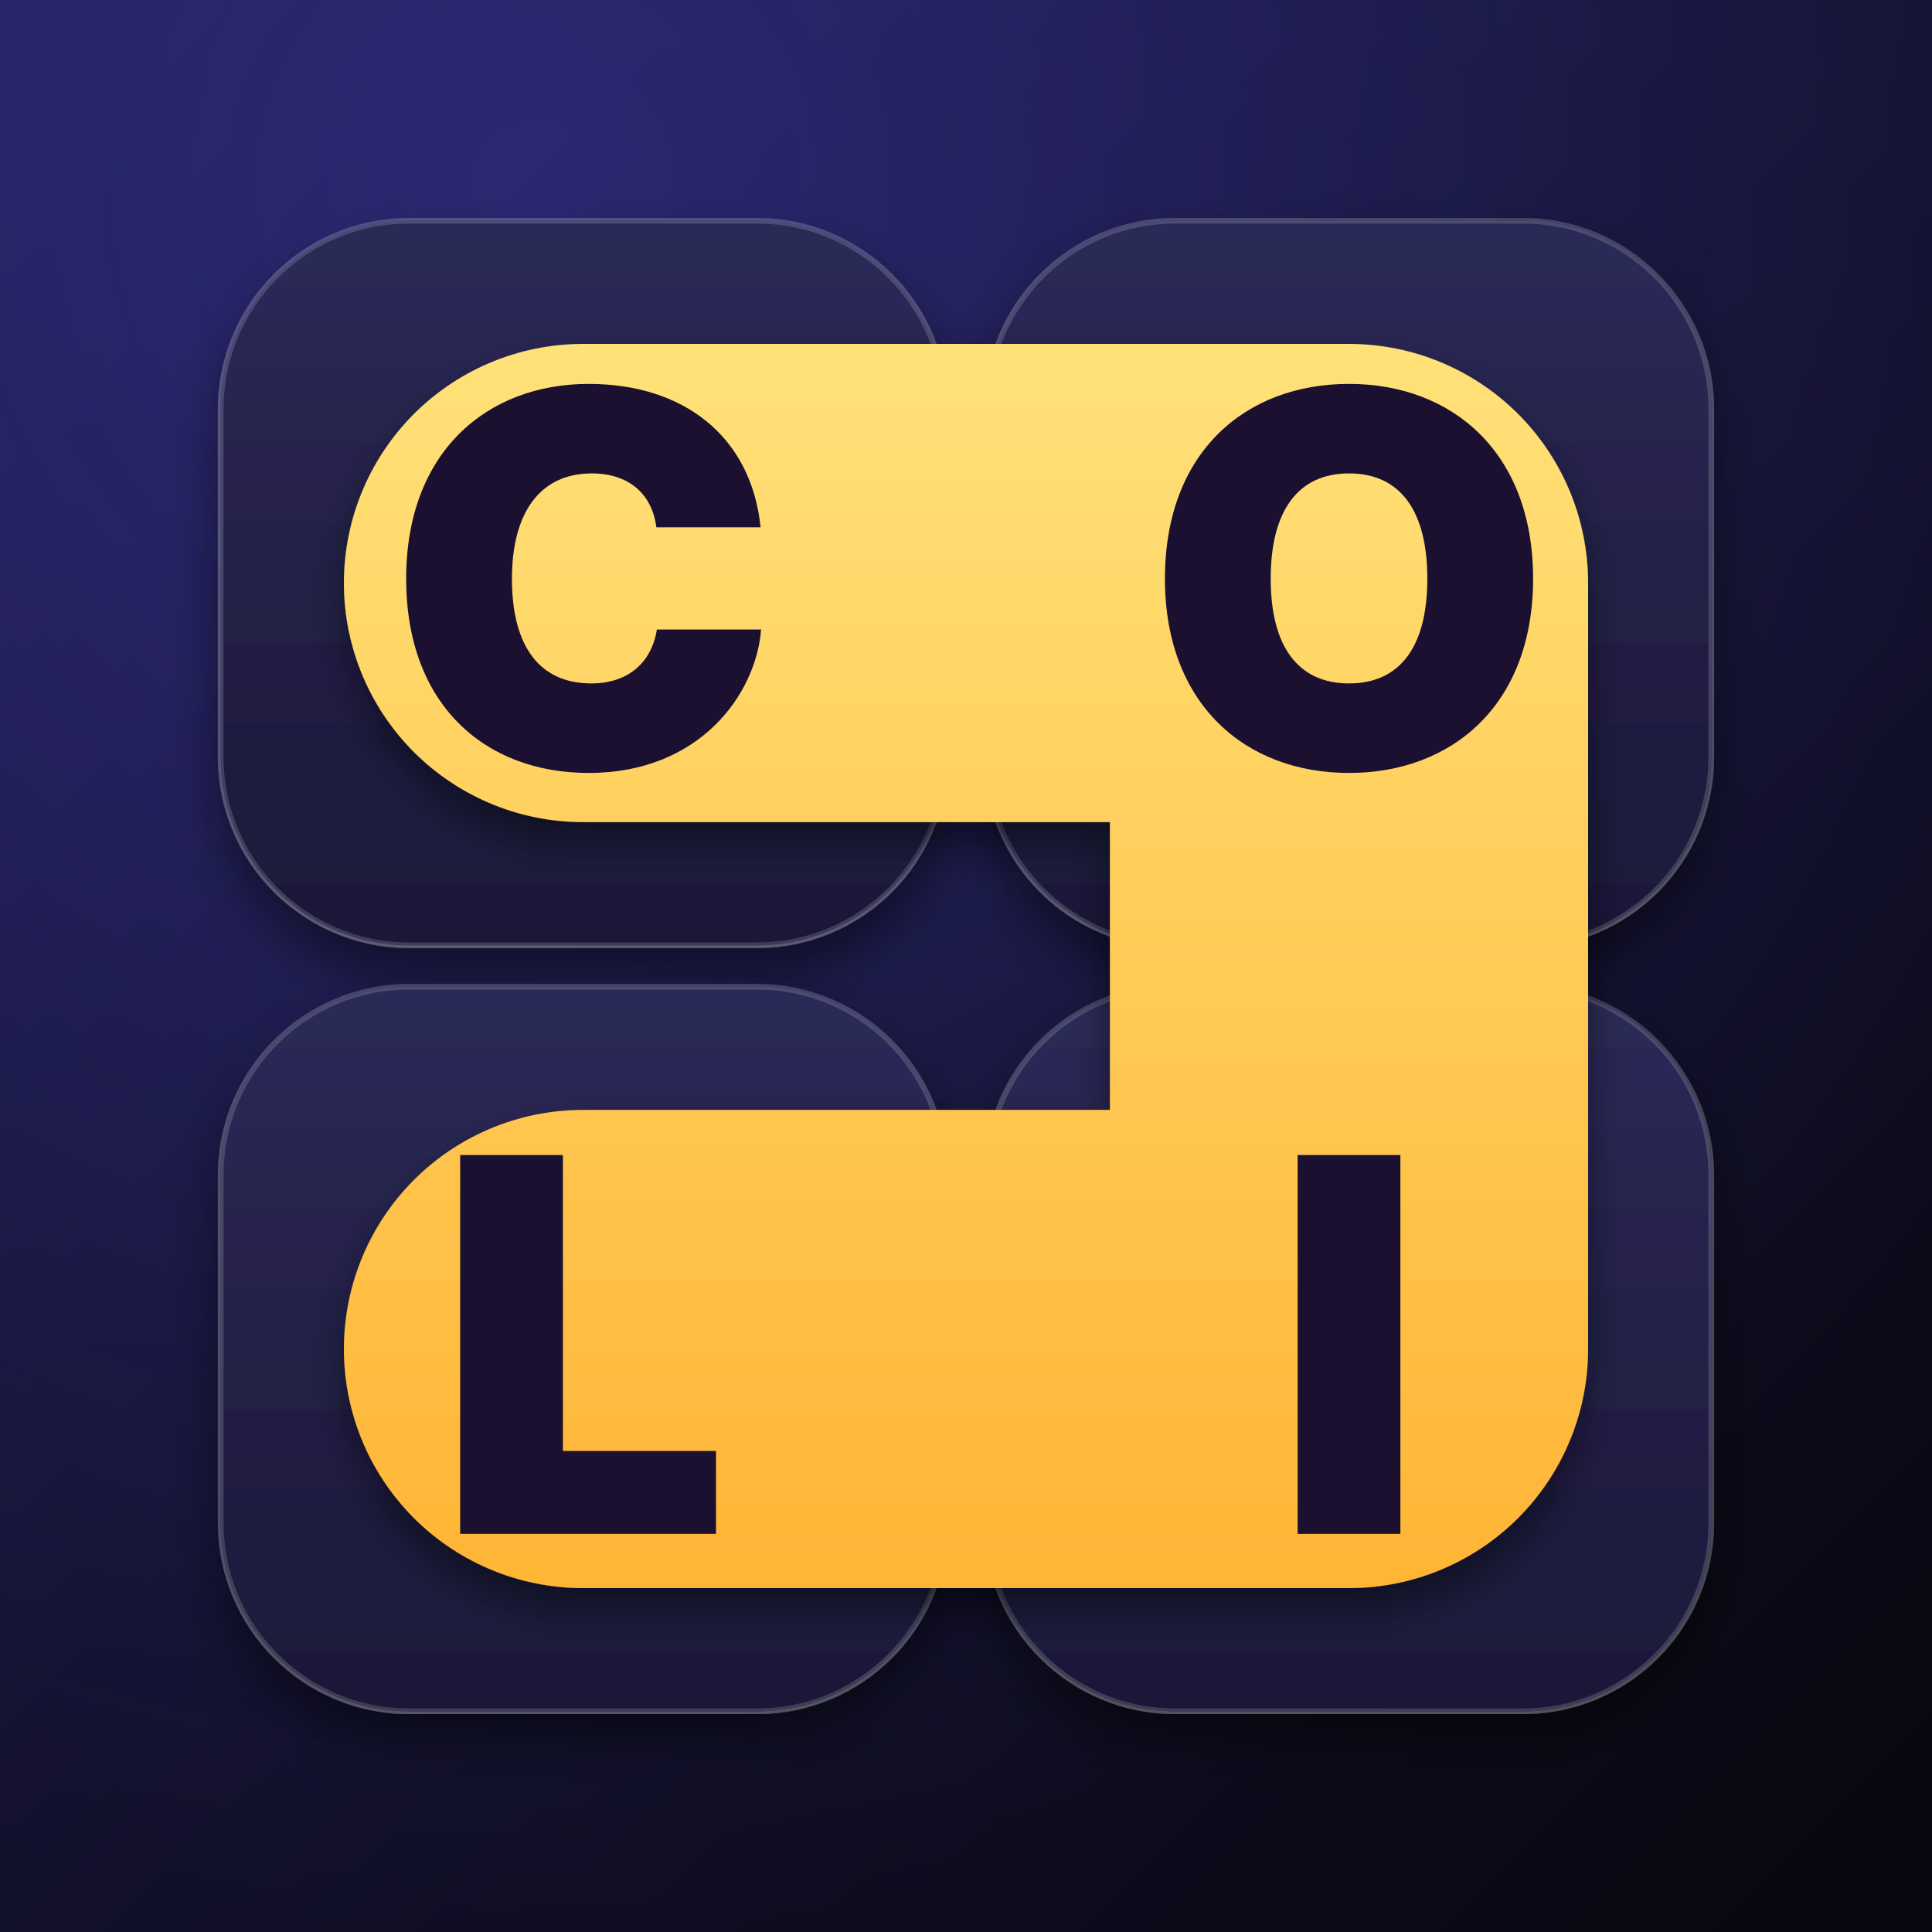
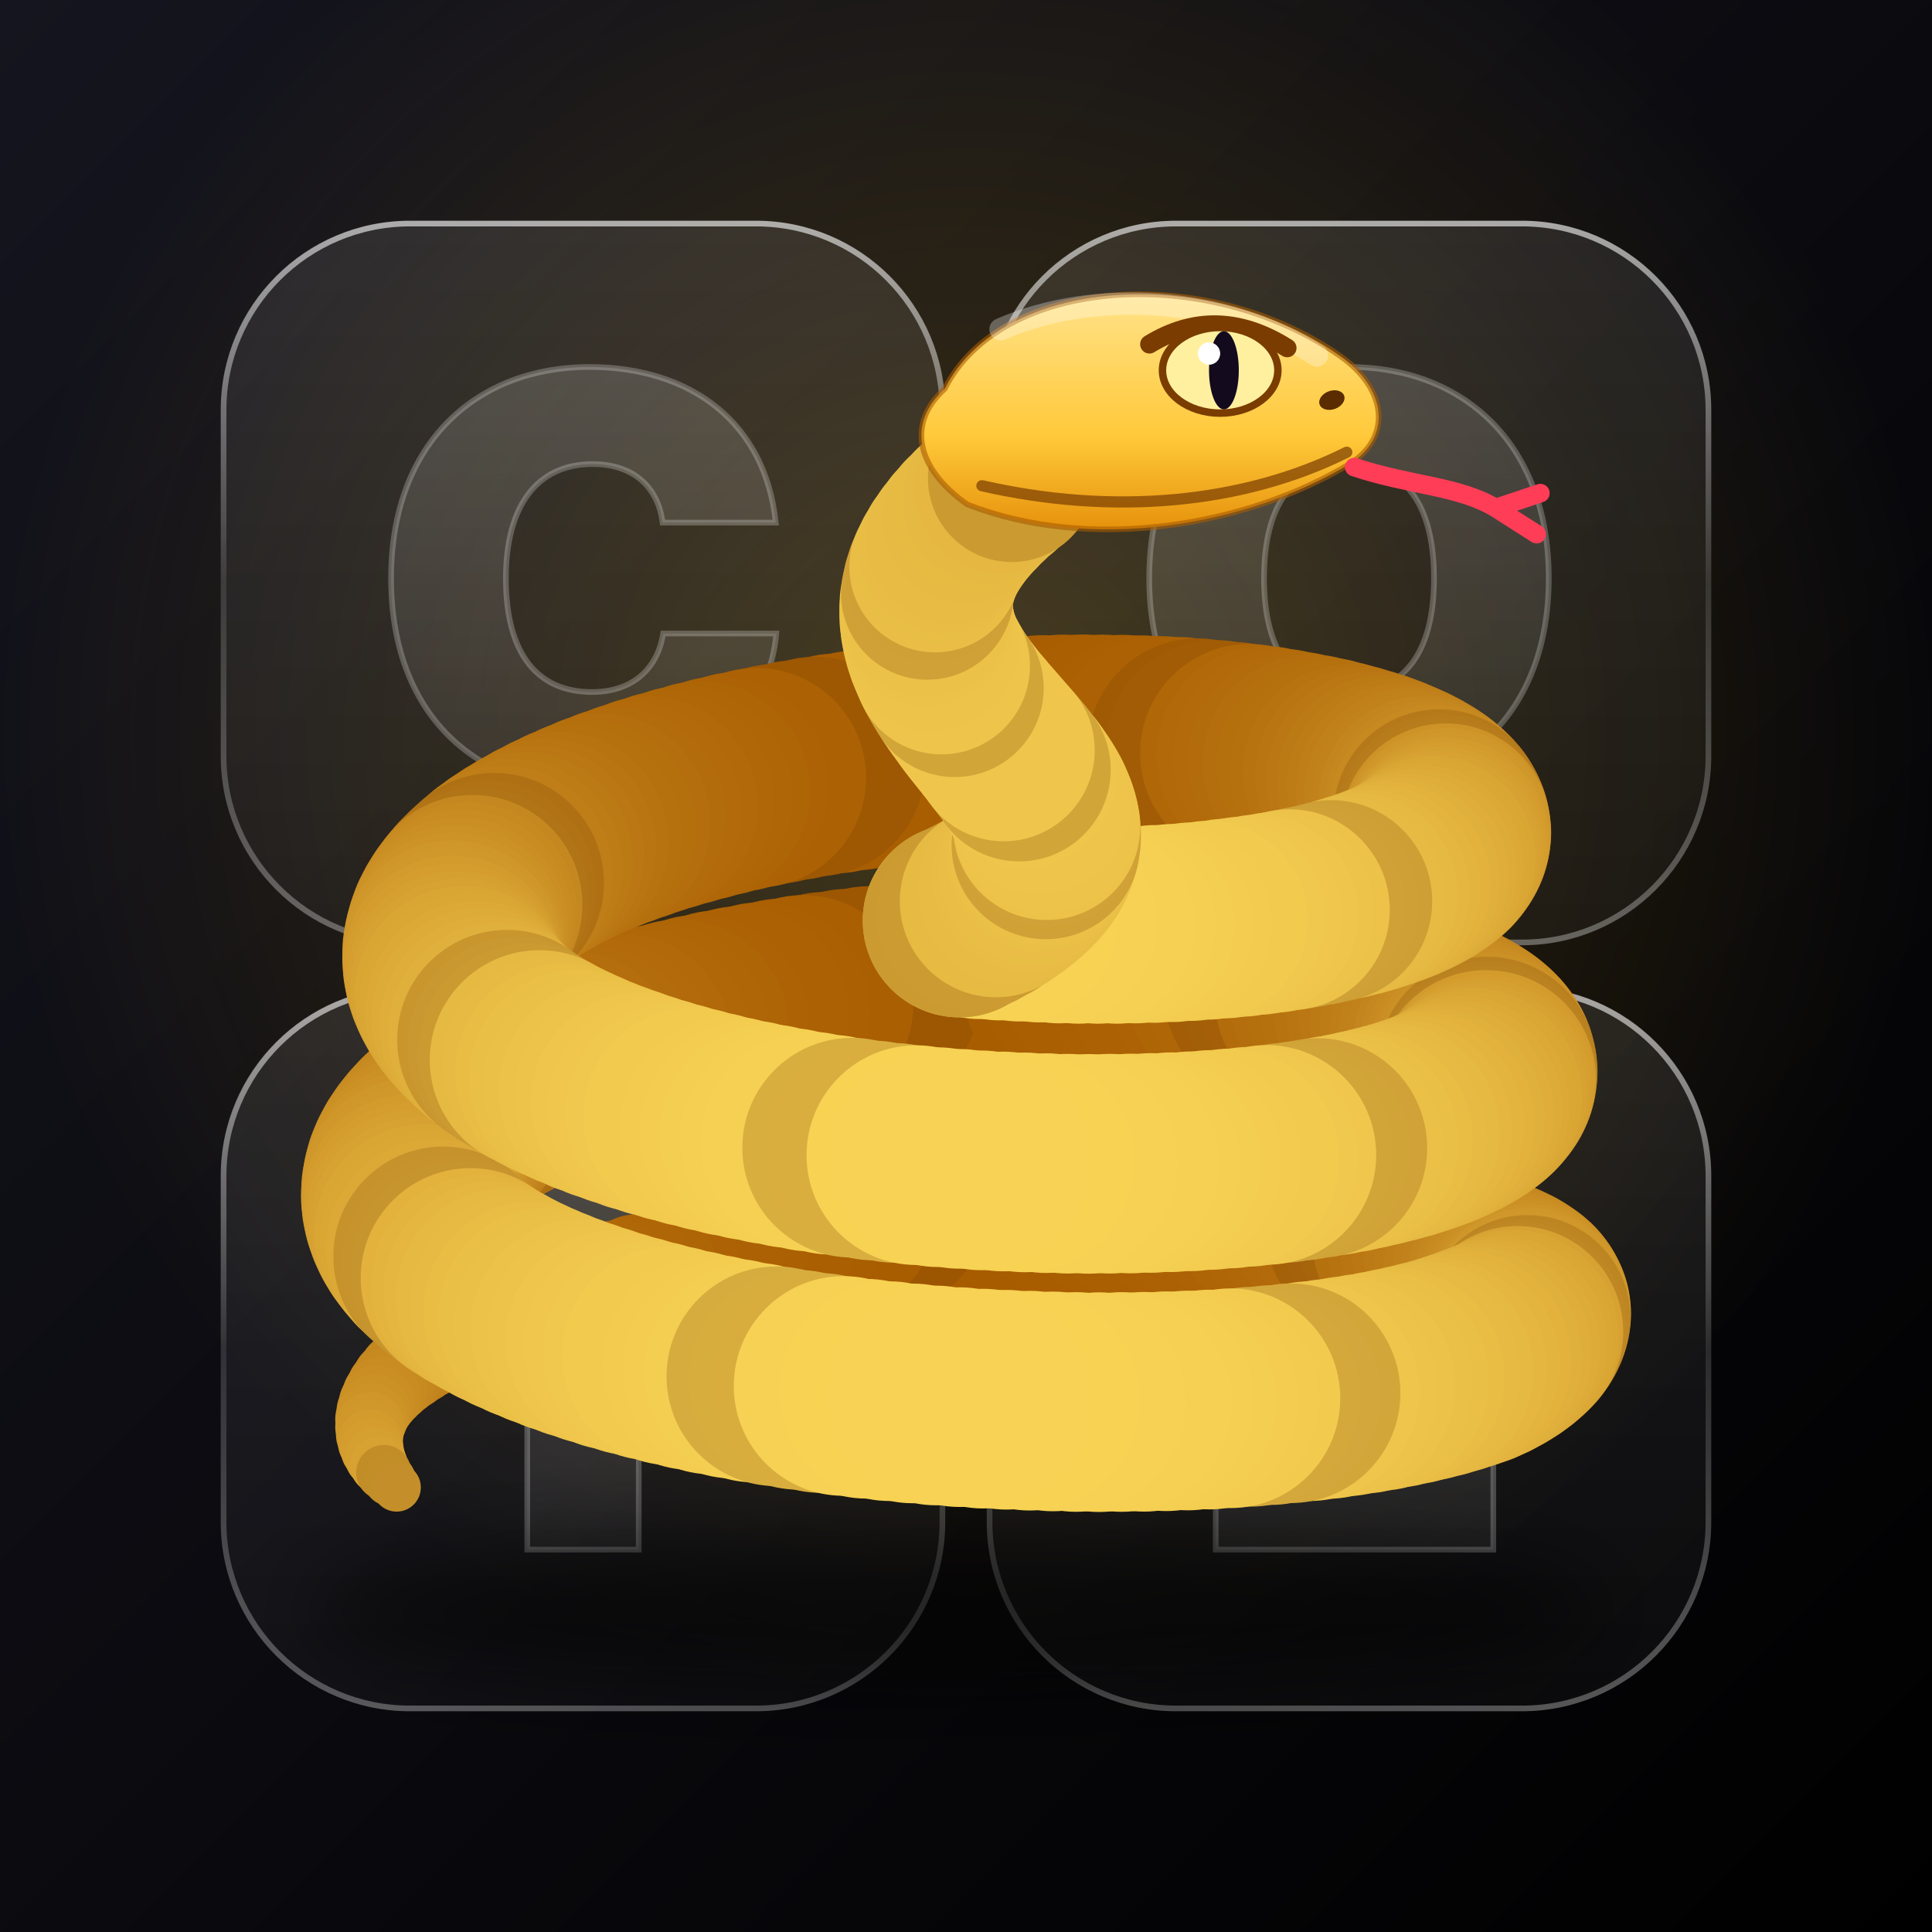
<svg xmlns="http://www.w3.org/2000/svg" width="1024" height="1024" viewBox="0 0 1024 1024">
  <defs>
    <linearGradient id="bg" x1="0" y1="0" x2="1" y2="1">
-       <stop offset="0" stop-color="#1c1a47" />
-       <stop offset="1" stop-color="#08070f" />
+       <stop offset="0" stop-color="#15151f" />
+       <stop offset="1" stop-color="#000" />
    </linearGradient>
-     <radialGradient id="glow" cx=".28" cy=".1" r=".9">
-       <stop offset="0" stop-color="#5b57ff" stop-opacity="0.28" />
-       <stop offset="1" stop-color="#5b57ff" stop-opacity="0" />
+     <radialGradient id="glow" cx=".5" cy=".38" r=".5">
+       <stop offset="0" stop-color="#ffc21a" stop-opacity=".2" />
+       <stop offset="1" stop-color="#ffc21a" stop-opacity="0" />
    </radialGradient>
-     <linearGradient id="tile" x1="0" y1="0" x2="0" y2="1">
-       <stop offset="0" stop-color="#2c2a58" />
-       <stop offset="1" stop-color="#1a1838" />
+     <linearGradient id="clr" x1="0" y1="0" x2="0" y2="1">
+       <stop offset="0" stop-color="#fff" stop-opacity=".09" />
+       <stop offset="1" stop-color="#fff" stop-opacity=".03" />
    </linearGradient>
-     <linearGradient id="pill" gradientUnits="userSpaceOnUse" x1="0" y1="117" x2="0" y2="907">
-       <stop offset="0" stop-color="#ffe680" />
-       <stop offset="1" stop-color="#ffb02e" />
+     <linearGradient id="rim" x1="0" y1="0" x2="0" y2="1">
+       <stop offset="0" stop-color="#fff" stop-opacity=".6" />
+       <stop offset=".5" stop-color="#fff" stop-opacity=".1" />
+       <stop offset="1" stop-color="#fff" stop-opacity=".32" />
    </linearGradient>
-     <filter id="tsh" filterUnits="userSpaceOnUse" x="0" y="0" width="1024" height="1024">
-       <feDropShadow dx="0" dy="14.336" stdDeviation="14.336" flood-color="#000000" flood-opacity="0.5" />
+     <linearGradient id="gl" x1="0" y1="0" x2="0" y2="1">
+       <stop offset="0" stop-color="#fff" stop-opacity=".15" />
+       <stop offset="1" stop-color="#fff" stop-opacity=".06" />
+     </linearGradient>
+     <filter id="tsh" filterUnits="userSpaceOnUse" x="-100" y="-100" width="1224" height="1224">
+       <feDropShadow dx="0" dy="14" stdDeviation="14" flood-color="#000" flood-opacity=".6" />
    </filter>
-     <filter id="psh" filterUnits="userSpaceOnUse" x="0" y="0" width="1024" height="1024">
-       <feDropShadow dx="0" dy="10.24" stdDeviation="10.24" flood-color="#000000" flood-opacity="0.45" />
+     <filter id="lsh" filterUnits="userSpaceOnUse" x="-100" y="-100" width="1224" height="1224">
+       <feDropShadow dx="0" dy="6" stdDeviation="5" flood-color="#000" flood-opacity=".45" />
+     </filter>
+     <linearGradient id="hd" gradientUnits="userSpaceOnUse" x1="0" y1="156" x2="0" y2="312">
+       <stop offset="0" stop-color="#ffe89a" />
+       <stop offset=".6" stop-color="#ffc93a" />
+       <stop offset="1" stop-color="#e08400" />
+     </linearGradient>
+     <filter id="blur" filterUnits="userSpaceOnUse" x="-300" y="-300" width="1624" height="1624">
+       <feGaussianBlur stdDeviation="22" />
    </filter>
  </defs>
  <rect width="1024" height="1024" fill="url(#bg)" />
  <rect width="1024" height="1024" fill="url(#glow)" />
-   <rect x="117" y="117" width="384" height="384" rx="99.84" fill="url(#tile)" stroke="rgba(255,255,255,.16)" stroke-width="3" filter="url(#tsh)" />
-   <rect x="523" y="117" width="384" height="384" rx="99.84" fill="url(#tile)" stroke="rgba(255,255,255,.16)" stroke-width="3" filter="url(#tsh)" />
-   <rect x="117" y="523" width="384" height="384" rx="99.84" fill="url(#tile)" stroke="rgba(255,255,255,.16)" stroke-width="3" filter="url(#tsh)" />
-   <rect x="523" y="523" width="384" height="384" rx="99.84" fill="url(#tile)" stroke="rgba(255,255,255,.16)" stroke-width="3" filter="url(#tsh)" />
-   <polyline points="309,309 715,309 715,715 309,715" fill="none" stroke="url(#pill)" stroke-width="253.44" stroke-linecap="round" stroke-linejoin="round" filter="url(#psh)" />
-   <text x="309" y="406.98" font-family="ui-rounded, 'SF Pro Rounded', 'Arial Rounded MT Bold', -apple-system, sans-serif" font-weight="900" font-size="276" fill="#1b1030" text-anchor="middle">C</text>
-   <text x="715" y="406.98" font-family="ui-rounded, 'SF Pro Rounded', 'Arial Rounded MT Bold', -apple-system, sans-serif" font-weight="900" font-size="276" fill="#1b1030" text-anchor="middle">O</text>
-   <text x="715" y="812.98" font-family="ui-rounded, 'SF Pro Rounded', 'Arial Rounded MT Bold', -apple-system, sans-serif" font-weight="900" font-size="276" fill="#1b1030" text-anchor="middle">I</text>
-   <text x="309" y="812.98" font-family="ui-rounded, 'SF Pro Rounded', 'Arial Rounded MT Bold', -apple-system, sans-serif" font-weight="900" font-size="276" fill="#1b1030" text-anchor="middle">L</text>
+   <rect x="117" y="117" width="384" height="384" rx="99.84" fill="url(#clr)" />
+   <rect x="118.5" y="118.5" width="381" height="381" rx="98.84" fill="none" stroke="url(#rim)" stroke-width="3" />
+   <text x="309" y="415.33" font-family="ui-rounded, 'SF Pro Rounded', 'Arial Rounded MT Bold', -apple-system, sans-serif" font-weight="900" font-size="299.52" fill="url(#gl)" stroke="#fff" stroke-opacity=".24" stroke-width="3" text-anchor="middle">C</text>
+   <rect x="523" y="117" width="384" height="384" rx="99.84" fill="url(#clr)" />
+   <rect x="524.5" y="118.5" width="381" height="381" rx="98.84" fill="none" stroke="url(#rim)" stroke-width="3" />
+   <text x="715" y="415.33" font-family="ui-rounded, 'SF Pro Rounded', 'Arial Rounded MT Bold', -apple-system, sans-serif" font-weight="900" font-size="299.52" fill="url(#gl)" stroke="#fff" stroke-opacity=".24" stroke-width="3" text-anchor="middle">O</text>
+   <rect x="117" y="523" width="384" height="384" rx="99.84" fill="url(#clr)" />
+   <rect x="118.5" y="524.5" width="381" height="381" rx="98.84" fill="none" stroke="url(#rim)" stroke-width="3" />
+   <text x="309" y="821.33" font-family="ui-rounded, 'SF Pro Rounded', 'Arial Rounded MT Bold', -apple-system, sans-serif" font-weight="900" font-size="299.52" fill="url(#gl)" stroke="#fff" stroke-opacity=".24" stroke-width="3" text-anchor="middle">I</text>
+   <rect x="523" y="523" width="384" height="384" rx="99.84" fill="url(#clr)" />
+   <rect x="524.5" y="524.5" width="381" height="381" rx="98.84" fill="none" stroke="url(#rim)" stroke-width="3" />
+   <text x="715" y="821.33" font-family="ui-rounded, 'SF Pro Rounded', 'Arial Rounded MT Bold', -apple-system, sans-serif" font-weight="900" font-size="299.52" fill="url(#gl)" stroke="#fff" stroke-opacity=".24" stroke-width="3" text-anchor="middle">L</text>
+   <g transform="translate(3.416694 -14.88) scale(0.9866667)">
+     <ellipse cx="512" cy="882" rx="350" ry="44" fill="#000" fill-opacity=".55" filter="url(#blur)" />
+     <circle cx="512.0" cy="673.6" r="38.0" fill="#a85c00" />
+     <circle cx="512.0" cy="545.6" r="59.0" fill="#a85c00" />
+     <circle cx="512.0" cy="417.6" r="59.0" fill="#a85c00" />
+     <circle cx="523.2" cy="416.8" r="59.0" fill="#a85c00" />
+     <circle cx="499.0" cy="674.5" r="37.5" fill="#9c5500" />
+     <circle cx="525.0" cy="672.8" r="38.4" fill="#a85c00" />
+     <circle cx="524.1" cy="544.8" r="59.0" fill="#a85c00" />
+     <circle cx="499.9" cy="546.5" r="59.0" fill="#a85c00" />
+     <circle cx="500.8" cy="418.5" r="59.0" fill="#a85c00" />
+     <circle cx="538.0" cy="672.2" r="38.9" fill="#a85c00" />
+     <circle cx="536.2" cy="544.2" r="59.0" fill="#a85c00" />
+     <circle cx="534.3" cy="416.2" r="59.0" fill="#a85c00" />
+     <circle cx="485.9" cy="675.6" r="37.0" fill="#9c5500" />
+     <circle cx="487.8" cy="547.6" r="59.0" fill="#a85c00" />
+     <circle cx="489.6" cy="419.6" r="59.0" fill="#a85c00" />
+     <circle cx="545.4" cy="415.7" r="59.0" fill="#a85c00" />
+     <circle cx="551.0" cy="671.7" r="39.4" fill="#a85c00" />
+     <circle cx="548.2" cy="543.7" r="59.0" fill="#a85c00" />
+     <circle cx="472.9" cy="676.8" r="36.5" fill="#9c5500" />
+     <circle cx="475.7" cy="548.8" r="59.0" fill="#a85c00" />
+     <circle cx="478.5" cy="420.8" r="59.0" fill="#a85c00" />
+     <circle cx="560.1" cy="543.3" r="59.0" fill="#a95d01" />
+     <circle cx="460.0" cy="678.1" r="36.1" fill="#a95d01" />
+     <circle cx="563.8" cy="671.3" r="39.8" fill="#a95d01" />
+     <circle cx="463.7" cy="550.1" r="59.0" fill="#9d5601" />
+     <circle cx="556.4" cy="415.3" r="59.0" fill="#a95d01" />
+     <circle cx="467.4" cy="422.1" r="59.0" fill="#a95d01" />
+     <circle cx="567.4" cy="415.0" r="59.0" fill="#a95d01" />
+     <circle cx="576.6" cy="671.0" r="40.3" fill="#a95d01" />
+     <circle cx="572.0" cy="543.0" r="59.0" fill="#a95d01" />
+     <circle cx="451.7" cy="551.6" r="59.0" fill="#9d5601" />
+     <circle cx="447.1" cy="679.6" r="35.6" fill="#a95d01" />
+     <circle cx="456.3" cy="423.6" r="59.0" fill="#a95d01" />
+     <circle cx="578.2" cy="414.9" r="59.0" fill="#a95e01" />
+     <circle cx="583.7" cy="542.9" r="59.0" fill="#a95e01" />
+     <circle cx="589.2" cy="670.9" r="40.8" fill="#a95e01" />
+     <circle cx="434.3" cy="681.2" r="35.1" fill="#a95e01" />
+     <circle cx="439.9" cy="553.2" r="59.0" fill="#9d5601" />
+     <circle cx="445.4" cy="425.2" r="59.0" fill="#a95e01" />
+     <circle cx="434.5" cy="426.9" r="59.0" fill="#9e5702" />
+     <circle cx="595.3" cy="543.0" r="59.0" fill="#aa5f02" />
+     <circle cx="601.7" cy="671.0" r="41.2" fill="#aa5f02" />
+     <circle cx="428.1" cy="554.9" r="59.0" fill="#aa5f02" />
+     <circle cx="421.7" cy="682.9" r="34.6" fill="#aa5f02" />
+     <circle cx="588.9" cy="415.0" r="59.0" fill="#aa5f02" />
+     <circle cx="599.4" cy="415.1" r="59.0" fill="#aa5f02" />
+     <circle cx="614.0" cy="671.1" r="41.7" fill="#aa5f02" />
+     <circle cx="606.7" cy="543.1" r="59.0" fill="#aa5f02" />
+     <circle cx="409.2" cy="684.8" r="34.1" fill="#aa5f02" />
+     <circle cx="416.5" cy="556.8" r="59.0" fill="#aa5f02" />
+     <circle cx="423.8" cy="428.8" r="59.0" fill="#9e5702" />
+     <circle cx="609.8" cy="415.4" r="59.0" fill="#ab6003" />
+     <circle cx="618.0" cy="543.4" r="59.0" fill="#ab6003" />
+     <circle cx="626.1" cy="671.4" r="42.1" fill="#ab6003" />
+     <circle cx="396.9" cy="686.8" r="33.6" fill="#ab6003" />
+     <circle cx="413.2" cy="430.8" r="59.0" fill="#9f5802" />
+     <circle cx="405.0" cy="558.8" r="59.0" fill="#ab6003" />
+     <circle cx="402.8" cy="432.9" r="59.0" fill="#ab6104" />
+     <circle cx="629.0" cy="543.8" r="59.0" fill="#ab6104" />
+     <circle cx="638.0" cy="671.8" r="42.6" fill="#ab6104" />
+     <circle cx="620.0" cy="415.8" r="59.0" fill="#ab6104" />
+     <circle cx="384.8" cy="688.9" r="33.2" fill="#ab6104" />
+     <circle cx="393.8" cy="560.9" r="59.0" fill="#ab6104" />
+     <circle cx="630.0" cy="416.3" r="59.0" fill="#ac6204" />
+     <circle cx="639.9" cy="544.3" r="59.0" fill="#ac6204" />
+     <circle cx="649.7" cy="672.3" r="43.1" fill="#ac6204" />
+     <circle cx="372.8" cy="691.1" r="32.7" fill="#ac6204" />
+     <circle cx="382.7" cy="563.1" r="59.0" fill="#ac6204" />
+     <circle cx="392.5" cy="435.1" r="59.0" fill="#ac6204" />
+     <circle cx="639.8" cy="417.0" r="59.0" fill="#a05a04" />
+     <circle cx="650.5" cy="545.0" r="59.0" fill="#ad6305" />
+     <circle cx="371.8" cy="565.5" r="59.0" fill="#ad6305" />
+     <circle cx="661.1" cy="673.0" r="43.5" fill="#ad6305" />
+     <circle cx="382.5" cy="437.5" r="59.0" fill="#ad6305" />
+     <circle cx="361.1" cy="693.5" r="32.2" fill="#ad6305" />
+     <circle cx="649.4" cy="417.8" r="58.9" fill="#a15c05" />
+     <circle cx="660.8" cy="545.8" r="59.0" fill="#ae6506" />
+     <circle cx="672.3" cy="673.8" r="44.0" fill="#ae6506" />
+     <circle cx="349.7" cy="696.0" r="31.7" fill="#ae6506" />
+     <circle cx="361.2" cy="568.0" r="59.0" fill="#ae6506" />
+     <circle cx="372.7" cy="440.0" r="59.0" fill="#ae6506" />
+     <circle cx="658.7" cy="418.7" r="58.8" fill="#a25c05" />
+     <circle cx="670.9" cy="546.7" r="59.0" fill="#af6607" />
+     <circle cx="683.2" cy="674.7" r="44.4" fill="#af6607" />
+     <circle cx="338.6" cy="698.6" r="31.2" fill="#af6607" />
+     <circle cx="350.8" cy="570.6" r="59.0" fill="#af6607" />
+     <circle cx="363.1" cy="442.6" r="59.0" fill="#af6607" />
+     <circle cx="680.7" cy="547.7" r="59.0" fill="#a35d06" />
+     <circle cx="693.7" cy="675.7" r="44.9" fill="#b06708" />
+     <circle cx="327.7" cy="701.3" r="30.7" fill="#b06708" />
+     <circle cx="340.7" cy="573.3" r="59.0" fill="#b06708" />
+     <circle cx="667.7" cy="419.7" r="58.7" fill="#b06708" />
+     <circle cx="353.7" cy="445.3" r="59.0" fill="#b06708" />
+     <circle cx="676.4" cy="420.8" r="58.6" fill="#b16909" />
+     <circle cx="690.2" cy="548.8" r="59.0" fill="#a35f07" />
+     <circle cx="344.6" cy="448.1" r="59.0" fill="#b16909" />
+     <circle cx="703.9" cy="676.8" r="45.3" fill="#b16909" />
+     <circle cx="317.1" cy="704.1" r="30.2" fill="#b16909" />
+     <circle cx="330.9" cy="576.1" r="59.0" fill="#b16909" />
+     <circle cx="684.9" cy="422.0" r="58.4" fill="#b26a0a" />
+     <circle cx="699.3" cy="550.0" r="59.0" fill="#a45f08" />
+     <circle cx="713.8" cy="678.0" r="45.8" fill="#b26a0a" />
+     <circle cx="306.9" cy="707.1" r="29.7" fill="#b26a0a" />
+     <circle cx="321.4" cy="579.1" r="59.0" fill="#b26a0a" />
+     <circle cx="335.9" cy="451.1" r="59.0" fill="#b26a0a" />
+     <circle cx="708.2" cy="551.4" r="59.0" fill="#b36c0b" />
+     <circle cx="723.3" cy="679.4" r="46.2" fill="#a56108" />
+     <circle cx="297.0" cy="710.1" r="29.2" fill="#b36c0b" />
+     <circle cx="693.0" cy="423.4" r="58.3" fill="#b36c0b" />
+     <circle cx="312.2" cy="582.1" r="59.0" fill="#b36c0b" />
+     <circle cx="327.4" cy="454.1" r="59.0" fill="#b36c0b" />
+     <circle cx="700.8" cy="424.8" r="58.2" fill="#b46e0d" />
+     <circle cx="716.6" cy="552.8" r="59.0" fill="#b46e0d" />
+     <circle cx="732.5" cy="680.8" r="46.7" fill="#a6620a" />
+     <circle cx="287.5" cy="713.2" r="28.7" fill="#b46e0d" />
+     <circle cx="303.4" cy="585.2" r="59.0" fill="#b46e0d" />
+     <circle cx="319.2" cy="457.2" r="59.0" fill="#b46e0d" />
+     <circle cx="708.3" cy="426.3" r="58.1" fill="#b5700e" />
+     <circle cx="724.7" cy="554.3" r="59.0" fill="#b5700e" />
+     <circle cx="294.9" cy="588.5" r="59.0" fill="#b5700e" />
+     <circle cx="311.3" cy="460.5" r="59.0" fill="#b5700e" />
+     <circle cx="741.2" cy="682.3" r="47.1" fill="#a6640b" />
+     <circle cx="278.4" cy="716.5" r="28.1" fill="#b5700e" />
+     <circle cx="303.8" cy="463.8" r="59.0" fill="#b6710f" />
+     <circle cx="732.5" cy="556.0" r="59.0" fill="#b6710f" />
+     <circle cx="749.5" cy="684.0" r="47.6" fill="#b6710f" />
+     <circle cx="715.4" cy="428.0" r="58.0" fill="#b6710f" />
+     <circle cx="269.7" cy="719.8" r="27.6" fill="#b6710f" />
+     <circle cx="286.8" cy="591.8" r="59.0" fill="#b6710f" />
+     <circle cx="722.1" cy="429.7" r="57.9" fill="#b87311" />
+     <circle cx="757.4" cy="685.7" r="48.0" fill="#b87311" />
+     <circle cx="261.4" cy="723.2" r="27.1" fill="#a9660d" />
+     <circle cx="739.8" cy="557.7" r="59.0" fill="#b87311" />
+     <circle cx="279.0" cy="595.2" r="59.0" fill="#b87311" />
+     <circle cx="296.7" cy="467.2" r="59.0" fill="#b87311" />
+     <circle cx="728.5" cy="431.5" r="57.8" fill="#b97512" />
+     <circle cx="289.9" cy="470.7" r="59.0" fill="#b97512" />
+     <circle cx="746.7" cy="559.5" r="59.0" fill="#b97512" />
+     <circle cx="253.5" cy="726.7" r="26.6" fill="#a9680e" />
+     <circle cx="764.9" cy="687.5" r="48.4" fill="#b97512" />
+     <circle cx="271.7" cy="598.7" r="59.0" fill="#b97512" />
+     <circle cx="734.5" cy="433.3" r="57.7" fill="#ba7713" />
+     <circle cx="753.2" cy="561.3" r="59.0" fill="#ba7713" />
+     <circle cx="771.9" cy="689.3" r="48.9" fill="#ba7713" />
+     <circle cx="264.8" cy="602.3" r="59.0" fill="#ba7713" />
+     <circle cx="246.1" cy="730.3" r="26.1" fill="#aa690e" />
+     <circle cx="283.5" cy="474.3" r="59.0" fill="#ba7713" />
+     <circle cx="740.1" cy="435.3" r="57.6" fill="#bc7a15" />
+     <circle cx="759.3" cy="563.3" r="59.0" fill="#bc7a15" />
+     <circle cx="778.4" cy="691.3" r="49.3" fill="#bc7a15" />
+     <circle cx="239.2" cy="733.9" r="25.5" fill="#bc7a15" />
+     <circle cx="258.3" cy="605.9" r="59.0" fill="#ac6c10" />
+     <circle cx="277.5" cy="477.9" r="59.0" fill="#bc7a15" />
+     <circle cx="764.9" cy="565.3" r="59.0" fill="#bd7c16" />
+     <circle cx="784.5" cy="693.3" r="49.8" fill="#bd7c16" />
+     <circle cx="252.3" cy="609.6" r="59.0" fill="#ac6d11" />
+     <circle cx="232.7" cy="737.6" r="25.0" fill="#bd7c16" />
+     <circle cx="745.3" cy="437.3" r="57.4" fill="#bd7c16" />
+     <circle cx="271.9" cy="481.6" r="59.0" fill="#bd7c16" />
+     <circle cx="750.0" cy="439.3" r="57.3" fill="#bf7e18" />
+     <circle cx="790.1" cy="695.3" r="50.2" fill="#bf7e18" />
+     <circle cx="226.7" cy="741.4" r="24.5" fill="#bf7e18" />
+     <circle cx="770.1" cy="567.3" r="59.0" fill="#bf7e18" />
+     <circle cx="246.7" cy="613.4" r="59.0" fill="#ae6f12" />
+     <circle cx="266.7" cy="485.4" r="59.0" fill="#bf7e18" />
+     <circle cx="754.4" cy="441.5" r="57.2" fill="#c0801a" />
+     <circle cx="774.8" cy="569.5" r="59.0" fill="#c0801a" />
+     <circle cx="795.2" cy="697.5" r="50.6" fill="#c0801a" />
+     <circle cx="221.2" cy="745.3" r="23.9" fill="#c0801a" />
+     <circle cx="241.6" cy="617.3" r="59.0" fill="#c0801a" />
+     <circle cx="262.0" cy="489.3" r="59.0" fill="#af7014" />
+     <circle cx="779.1" cy="571.7" r="59.0" fill="#c2821b" />
+     <circle cx="799.8" cy="699.7" r="51.1" fill="#c2821b" />
+     <circle cx="216.2" cy="749.2" r="23.4" fill="#c2821b" />
+     <circle cx="758.3" cy="443.7" r="57.1" fill="#c2821b" />
+     <circle cx="236.9" cy="621.2" r="59.0" fill="#c2821b" />
+     <circle cx="257.7" cy="493.2" r="59.0" fill="#b07215" />
+     <circle cx="761.8" cy="445.9" r="57.0" fill="#c3851d" />
+     <circle cx="782.8" cy="573.9" r="59.0" fill="#c3851d" />
+     <circle cx="803.9" cy="701.9" r="51.5" fill="#c3851d" />
+     <circle cx="211.7" cy="753.1" r="22.8" fill="#c3851d" />
+     <circle cx="232.7" cy="625.1" r="59.0" fill="#c3851d" />
+     <circle cx="253.8" cy="497.1" r="59.0" fill="#b17416" />
+     <circle cx="786.2" cy="576.2" r="59.0" fill="#c5871f" />
+     <circle cx="807.5" cy="704.2" r="52.0" fill="#c5871f" />
+     <circle cx="229.0" cy="629.1" r="59.0" fill="#c5871f" />
+     <circle cx="207.7" cy="757.1" r="22.3" fill="#c5871f" />
+     <circle cx="250.4" cy="501.1" r="59.0" fill="#c5871f" />
+     <circle cx="764.8" cy="448.2" r="56.9" fill="#c5871f" />
+     <circle cx="789.0" cy="578.5" r="59.0" fill="#c78a20" />
+     <circle cx="767.4" cy="450.5" r="56.8" fill="#c78a20" />
+     <circle cx="810.5" cy="706.5" r="52.4" fill="#c78a20" />
+     <circle cx="204.3" cy="761.1" r="21.7" fill="#c78a20" />
+     <circle cx="225.8" cy="633.1" r="59.0" fill="#c78a20" />
+     <circle cx="247.4" cy="505.1" r="59.0" fill="#c78a20" />
+     <circle cx="769.6" cy="452.8" r="56.7" fill="#b5791a" />
+     <circle cx="791.3" cy="580.8" r="59.0" fill="#c88c22" />
+     <circle cx="223.1" cy="637.1" r="59.0" fill="#c88c22" />
+     <circle cx="244.9" cy="509.1" r="59.0" fill="#c88c22" />
+     <circle cx="813.1" cy="708.8" r="52.8" fill="#c88c22" />
+     <circle cx="201.4" cy="765.1" r="21.1" fill="#c88c22" />
+     <circle cx="771.2" cy="455.2" r="56.6" fill="#b67b1b" />
+     <circle cx="793.1" cy="583.2" r="59.0" fill="#ca8e24" />
+     <circle cx="815.1" cy="711.2" r="53.3" fill="#ca8e24" />
+     <circle cx="199.0" cy="769.2" r="20.5" fill="#ca8e24" />
+     <circle cx="220.9" cy="641.2" r="59.0" fill="#ca8e24" />
+     <circle cx="242.8" cy="513.2" r="59.0" fill="#ca8e24" />
+     <circle cx="772.5" cy="457.6" r="56.4" fill="#b77d1c" />
+     <circle cx="816.5" cy="713.6" r="53.7" fill="#cb9125" />
+     <circle cx="241.3" cy="517.3" r="59.0" fill="#cb9125" />
+     <circle cx="197.2" cy="773.3" r="19.9" fill="#cb9125" />
+     <circle cx="794.5" cy="585.6" r="59.0" fill="#cb9125" />
+     <circle cx="219.2" cy="645.3" r="59.0" fill="#cb9125" />
+     <circle cx="773.2" cy="460.0" r="56.3" fill="#cd9327" />
+     <circle cx="795.3" cy="588.0" r="59.0" fill="#b97f1e" />
+     <circle cx="196.0" cy="777.4" r="19.4" fill="#cd9327" />
+     <circle cx="817.4" cy="716.0" r="54.1" fill="#cd9327" />
+     <circle cx="218.1" cy="649.4" r="59.0" fill="#cd9327" />
+     <circle cx="240.2" cy="521.4" r="59.0" fill="#cd9327" />
+     <circle cx="795.7" cy="590.4" r="59.0" fill="#ba811f" />
+     <circle cx="817.8" cy="718.4" r="54.6" fill="#cf9629" />
+     <circle cx="195.3" cy="781.5" r="18.7" fill="#cf9629" />
+     <circle cx="773.6" cy="462.4" r="56.2" fill="#cf9629" />
+     <circle cx="217.4" cy="653.5" r="59.0" fill="#cf9629" />
+     <circle cx="239.5" cy="525.5" r="59.0" fill="#cf9629" />
+     <circle cx="773.4" cy="464.8" r="56.1" fill="#d0982b" />
+     <circle cx="795.5" cy="592.8" r="59.0" fill="#bb8221" />
+     <circle cx="817.7" cy="720.8" r="55.0" fill="#d0982b" />
+     <circle cx="195.1" cy="785.7" r="18.1" fill="#d0982b" />
+     <circle cx="217.2" cy="657.7" r="59.0" fill="#d0982b" />
+     <circle cx="239.4" cy="529.7" r="59.0" fill="#d0982b" />
+     <circle cx="772.8" cy="467.2" r="56.0" fill="#d29b2c" />
+     <circle cx="794.9" cy="595.2" r="59.0" fill="#d29b2c" />
+     <circle cx="817.0" cy="723.2" r="55.4" fill="#bc8521" />
+     <circle cx="217.6" cy="661.8" r="59.0" fill="#d29b2c" />
+     <circle cx="195.5" cy="789.8" r="17.5" fill="#d29b2c" />
+     <circle cx="239.7" cy="533.8" r="59.0" fill="#d29b2c" />
+     <circle cx="815.8" cy="725.6" r="55.8" fill="#be8623" />
+     <circle cx="771.7" cy="469.6" r="55.9" fill="#d49d2e" />
+     <circle cx="793.8" cy="597.6" r="59.0" fill="#d49d2e" />
+     <circle cx="196.5" cy="793.9" r="16.9" fill="#d49d2e" />
+     <circle cx="218.5" cy="665.9" r="59.0" fill="#d49d2e" />
+     <circle cx="240.5" cy="537.9" r="59.0" fill="#d49d2e" />
+     <circle cx="770.2" cy="472.0" r="55.8" fill="#d5a030" />
+     <circle cx="792.1" cy="600.0" r="59.0" fill="#d5a030" />
+     <circle cx="814.0" cy="728.0" r="56.3" fill="#bf8824" />
+     <circle cx="198.0" cy="798.0" r="16.2" fill="#d5a030" />
+     <circle cx="219.9" cy="670.0" r="59.0" fill="#d5a030" />
+     <circle cx="241.8" cy="542.0" r="59.0" fill="#d5a030" />
+     <circle cx="768.3" cy="474.4" r="55.7" fill="#d7a232" />
+     <circle cx="790.0" cy="602.4" r="59.0" fill="#d7a232" />
+     <circle cx="811.8" cy="730.4" r="56.7" fill="#d7a232" />
+     <circle cx="200.1" cy="802.1" r="15.5" fill="#d7a232" />
+     <circle cx="243.6" cy="546.1" r="59.0" fill="#d7a232" />
+     <circle cx="221.8" cy="674.1" r="59.0" fill="#d7a232" />
+     <circle cx="787.4" cy="604.7" r="59.0" fill="#d9a533" />
+     <circle cx="765.8" cy="476.7" r="55.6" fill="#d9a533" />
+     <circle cx="809.0" cy="732.7" r="57.1" fill="#d9a533" />
+     <circle cx="202.7" cy="806.1" r="14.8" fill="#c28c27" />
+     <circle cx="224.2" cy="678.1" r="59.0" fill="#d9a533" />
+     <circle cx="245.8" cy="550.1" r="59.0" fill="#d9a533" />
+     <circle cx="763.0" cy="479.0" r="55.4" fill="#daa735" />
+     <circle cx="784.3" cy="607.0" r="59.0" fill="#daa735" />
+     <circle cx="805.6" cy="735.0" r="57.6" fill="#daa735" />
+     <circle cx="205.9" cy="810.1" r="14.0" fill="#c28e28" />
+     <circle cx="227.2" cy="682.1" r="59.0" fill="#daa735" />
+     <circle cx="248.5" cy="554.1" r="59.0" fill="#daa735" />
+     <circle cx="780.7" cy="609.3" r="59.0" fill="#dca937" />
+     <circle cx="801.8" cy="737.3" r="58.0" fill="#dca937" />
+     <circle cx="209.6" cy="814.1" r="13.0" fill="#c48f2a" />
+     <circle cx="230.6" cy="686.1" r="59.0" fill="#dca937" />
+     <circle cx="251.7" cy="558.1" r="59.0" fill="#dca937" />
+     <circle cx="759.7" cy="481.3" r="55.3" fill="#dca937" />
+     <circle cx="756.0" cy="483.5" r="55.2" fill="#ddac38" />
+     <circle cx="776.7" cy="611.5" r="59.0" fill="#ddac38" />
+     <circle cx="234.6" cy="690.0" r="59.0" fill="#c5922b" />
+     <circle cx="797.5" cy="739.5" r="58.4" fill="#ddac38" />
+     <circle cx="255.3" cy="562.0" r="59.0" fill="#ddac38" />
+     <circle cx="751.8" cy="485.7" r="55.1" fill="#dfae3a" />
+     <circle cx="772.2" cy="613.7" r="59.0" fill="#dfae3a" />
+     <circle cx="792.6" cy="741.7" r="58.8" fill="#dfae3a" />
+     <circle cx="239.0" cy="693.9" r="59.0" fill="#c6932c" />
+     <circle cx="259.4" cy="565.9" r="59.0" fill="#dfae3a" />
+     <circle cx="787.3" cy="743.9" r="59.0" fill="#e0b03c" />
+     <circle cx="263.9" cy="569.8" r="59.0" fill="#e0b03c" />
+     <circle cx="747.2" cy="487.9" r="55.0" fill="#e0b03c" />
+     <circle cx="767.3" cy="615.9" r="59.0" fill="#e0b03c" />
+     <circle cx="243.9" cy="697.8" r="59.0" fill="#c7952e" />
+     <circle cx="742.3" cy="489.9" r="54.9" fill="#e2b23d" />
+     <circle cx="761.9" cy="617.9" r="59.0" fill="#e2b23d" />
+     <circle cx="781.5" cy="745.9" r="59.0" fill="#e2b23d" />
+     <circle cx="249.3" cy="701.6" r="59.0" fill="#e2b23d" />
+     <circle cx="268.9" cy="573.6" r="59.0" fill="#c9962e" />
+     <circle cx="756.1" cy="619.9" r="59.0" fill="#e3b53f" />
+     <circle cx="775.3" cy="747.9" r="59.0" fill="#e3b53f" />
+     <circle cx="255.1" cy="705.3" r="59.0" fill="#e3b53f" />
+     <circle cx="274.3" cy="577.3" r="59.0" fill="#c99830" />
+     <circle cx="736.9" cy="491.9" r="54.8" fill="#e3b53f" />
+     <circle cx="749.8" cy="621.9" r="59.0" fill="#e5b740" />
+     <circle cx="768.5" cy="749.9" r="59.0" fill="#e5b740" />
+     <circle cx="731.1" cy="493.9" r="54.7" fill="#e5b740" />
+     <circle cx="261.5" cy="708.9" r="59.0" fill="#e5b740" />
+     <circle cx="280.1" cy="580.9" r="59.0" fill="#cb9a31" />
+     <circle cx="725.0" cy="495.7" r="54.6" fill="#e6b942" />
+     <circle cx="743.2" cy="623.7" r="59.0" fill="#e6b942" />
+     <circle cx="761.4" cy="751.7" r="59.0" fill="#e6b942" />
+     <circle cx="268.2" cy="712.5" r="59.0" fill="#e6b942" />
+     <circle cx="286.4" cy="584.5" r="59.0" fill="#e6b942" />
+     <circle cx="718.5" cy="497.5" r="54.4" fill="#e7bb43" />
+     <circle cx="753.8" cy="753.5" r="59.0" fill="#e7bb43" />
+     <circle cx="736.1" cy="625.5" r="59.0" fill="#e7bb43" />
+     <circle cx="275.4" cy="716.0" r="59.0" fill="#e7bb43" />
+     <circle cx="293.0" cy="588.0" r="59.0" fill="#e7bb43" />
+     <circle cx="711.6" cy="499.2" r="54.3" fill="#ce9f34" />
+     <circle cx="728.7" cy="627.2" r="59.0" fill="#e9bd44" />
+     <circle cx="745.8" cy="755.2" r="59.0" fill="#e9bd44" />
+     <circle cx="283.0" cy="719.4" r="59.0" fill="#e9bd44" />
+     <circle cx="300.1" cy="591.4" r="59.0" fill="#e9bd44" />
+     <circle cx="704.4" cy="500.9" r="54.2" fill="#cfa035" />
+     <circle cx="720.9" cy="628.9" r="59.0" fill="#eabf46" />
+     <circle cx="737.3" cy="756.9" r="59.0" fill="#eabf46" />
+     <circle cx="291.0" cy="722.7" r="59.0" fill="#eabf46" />
+     <circle cx="307.5" cy="594.7" r="59.0" fill="#eabf46" />
+     <circle cx="712.7" cy="630.4" r="59.0" fill="#ebc047" />
+     <circle cx="728.5" cy="758.4" r="59.0" fill="#ebc047" />
+     <circle cx="696.9" cy="502.4" r="54.1" fill="#cfa136" />
+     <circle cx="299.5" cy="726.0" r="59.0" fill="#ebc047" />
+     <circle cx="315.3" cy="598.0" r="59.0" fill="#ebc047" />
+     <circle cx="689.1" cy="503.8" r="54.0" fill="#ecc248" />
+     <circle cx="704.2" cy="631.8" r="59.0" fill="#d0a237" />
+     <circle cx="719.4" cy="759.8" r="59.0" fill="#ecc248" />
+     <circle cx="308.3" cy="729.1" r="59.0" fill="#ecc248" />
+     <circle cx="323.4" cy="601.1" r="59.0" fill="#ecc248" />
+     <circle cx="680.9" cy="505.2" r="53.9" fill="#edc449" />
+     <circle cx="695.4" cy="633.2" r="59.0" fill="#d1a437" />
+     <circle cx="709.9" cy="761.2" r="59.0" fill="#edc449" />
+     <circle cx="317.4" cy="732.1" r="59.0" fill="#edc449" />
+     <circle cx="331.9" cy="604.1" r="59.0" fill="#edc449" />
+     <circle cx="686.2" cy="634.4" r="59.0" fill="#d2a539" />
+     <circle cx="700.0" cy="762.4" r="59.0" fill="#efc54b" />
+     <circle cx="672.5" cy="506.4" r="53.8" fill="#efc54b" />
+     <circle cx="326.9" cy="735.1" r="59.0" fill="#efc54b" />
+     <circle cx="340.7" cy="607.1" r="59.0" fill="#efc54b" />
+     <circle cx="663.8" cy="507.5" r="53.7" fill="#f0c74c" />
+     <circle cx="676.8" cy="635.5" r="59.0" fill="#f0c74c" />
+     <circle cx="689.8" cy="763.5" r="59.0" fill="#d3a63a" />
+     <circle cx="336.8" cy="737.9" r="59.0" fill="#f0c74c" />
+     <circle cx="349.8" cy="609.9" r="59.0" fill="#f0c74c" />
+     <circle cx="679.3" cy="764.5" r="59.0" fill="#d3a73b" />
+     <circle cx="667.1" cy="636.5" r="59.0" fill="#f0c84d" />
+     <circle cx="347.0" cy="740.6" r="59.0" fill="#f0c84d" />
+     <circle cx="359.2" cy="612.6" r="59.0" fill="#f0c84d" />
+     <circle cx="654.8" cy="508.5" r="53.6" fill="#f0c84d" />
+     <circle cx="668.6" cy="765.4" r="59.0" fill="#d4a83b" />
+     <circle cx="645.6" cy="509.4" r="53.4" fill="#f1ca4e" />
+     <circle cx="657.1" cy="637.4" r="59.0" fill="#f1ca4e" />
+     <circle cx="357.4" cy="743.2" r="59.0" fill="#f1ca4e" />
+     <circle cx="368.9" cy="615.2" r="59.0" fill="#f1ca4e" />
+     <circle cx="636.2" cy="510.2" r="53.3" fill="#f2cb4e" />
+     <circle cx="646.8" cy="638.2" r="59.0" fill="#f2cb4e" />
+     <circle cx="657.5" cy="766.2" r="59.0" fill="#f2cb4e" />
+     <circle cx="368.2" cy="745.7" r="59.0" fill="#f2cb4e" />
+     <circle cx="378.9" cy="617.7" r="59.0" fill="#f2cb4e" />
+     <circle cx="636.4" cy="638.9" r="59.0" fill="#f3cc4f" />
+     <circle cx="646.2" cy="766.9" r="59.0" fill="#f3cc4f" />
+     <circle cx="379.2" cy="748.1" r="59.0" fill="#f3cc4f" />
+     <circle cx="626.5" cy="510.9" r="53.2" fill="#f3cc4f" />
+     <circle cx="389.0" cy="620.1" r="59.0" fill="#f3cc4f" />
+     <circle cx="616.7" cy="511.4" r="53.1" fill="#f4cd50" />
+     <circle cx="634.7" cy="767.4" r="59.0" fill="#f4cd50" />
+     <circle cx="390.5" cy="750.3" r="59.0" fill="#f4cd50" />
+     <circle cx="625.7" cy="639.4" r="59.0" fill="#f4cd50" />
+     <circle cx="399.5" cy="622.3" r="59.0" fill="#f4cd50" />
+     <circle cx="606.7" cy="511.8" r="53.0" fill="#f4ce51" />
+     <circle cx="614.9" cy="639.8" r="59.0" fill="#f4ce51" />
+     <circle cx="623.0" cy="767.8" r="59.0" fill="#f4ce51" />
+     <circle cx="401.9" cy="752.4" r="59.0" fill="#f4ce51" />
+     <circle cx="410.1" cy="624.4" r="59.0" fill="#f4ce51" />
+     <circle cx="611.1" cy="768.1" r="59.0" fill="#f5cf51" />
+     <circle cx="603.9" cy="640.1" r="59.0" fill="#f5cf51" />
+     <circle cx="413.6" cy="754.4" r="59.0" fill="#d7ac3e" />
+     <circle cx="596.6" cy="512.1" r="52.9" fill="#f5cf51" />
+     <circle cx="420.9" cy="626.4" r="59.0" fill="#f5cf51" />
+     <circle cx="592.7" cy="640.2" r="59.0" fill="#f5d052" />
+     <circle cx="586.3" cy="512.2" r="52.8" fill="#f5d052" />
+     <circle cx="599.1" cy="768.2" r="59.0" fill="#f5d052" />
+     <circle cx="425.5" cy="756.3" r="59.0" fill="#d7ad3e" />
+     <circle cx="431.9" cy="628.3" r="59.0" fill="#f5d052" />
+     <circle cx="575.9" cy="512.3" r="52.7" fill="#f6d052" />
+     <circle cx="581.4" cy="640.3" r="59.0" fill="#f6d052" />
+     <circle cx="586.9" cy="768.3" r="59.0" fill="#f6d052" />
+     <circle cx="437.5" cy="758.0" r="59.0" fill="#d8ad3e" />
+     <circle cx="443.0" cy="630.0" r="59.0" fill="#f6d052" />
+     <circle cx="570.0" cy="640.2" r="59.0" fill="#f6d153" />
+     <circle cx="565.4" cy="512.2" r="52.6" fill="#f6d153" />
+     <circle cx="574.6" cy="768.2" r="59.0" fill="#f6d153" />
+     <circle cx="449.7" cy="759.6" r="59.0" fill="#f6d153" />
+     <circle cx="454.3" cy="631.6" r="59.0" fill="#d8ae3f" />
+     <circle cx="554.8" cy="511.9" r="52.4" fill="#f7d153" />
+     <circle cx="558.5" cy="639.9" r="59.0" fill="#f7d153" />
+     <circle cx="562.2" cy="767.9" r="59.0" fill="#f7d153" />
+     <circle cx="462.0" cy="761.1" r="59.0" fill="#f7d153" />
+     <circle cx="465.7" cy="633.1" r="59.0" fill="#d9ae3f" />
+     <circle cx="544.1" cy="511.5" r="52.3" fill="#f7d253" />
+     <circle cx="546.9" cy="639.5" r="59.0" fill="#f7d253" />
+     <circle cx="549.7" cy="767.5" r="59.0" fill="#f7d253" />
+     <circle cx="474.4" cy="762.4" r="59.0" fill="#f7d253" />
+     <circle cx="477.2" cy="634.4" r="59.0" fill="#d9ae3f" />
+     <circle cx="535.3" cy="639.0" r="59.0" fill="#f7d253" />
+     <circle cx="537.2" cy="767.0" r="59.0" fill="#f7d253" />
+     <circle cx="533.4" cy="511.0" r="52.2" fill="#f7d253" />
+     <circle cx="486.9" cy="763.6" r="59.0" fill="#f7d253" />
+     <circle cx="488.8" cy="635.6" r="59.0" fill="#f7d253" />
+     <circle cx="523.7" cy="638.4" r="59.0" fill="#f7d254" />
+     <circle cx="522.7" cy="510.4" r="52.1" fill="#f7d254" />
+     <circle cx="524.6" cy="766.4" r="59.0" fill="#f7d254" />
+     <circle cx="499.4" cy="764.7" r="59.0" fill="#f7d254" />
+     <circle cx="500.4" cy="636.7" r="59.0" fill="#f7d254" />
+     <circle cx="512.0" cy="765.6" r="59.0" fill="#f7d254" />
+     <circle cx="512.0" cy="637.6" r="59.0" fill="#f7d254" />
+     <circle cx="512.0" cy="509.6" r="52.0" fill="#d9ae40" />
+     <circle cx="512.0" cy="509.6" r="52.0" fill="#cb9b31" />
+     <circle cx="519.2" cy="506.1" r="51.9" fill="#cc9b31" />
+     <circle cx="525.6" cy="502.7" r="51.8" fill="#cc9b32" />
+     <circle cx="531.5" cy="499.2" r="51.6" fill="#e7ba42" />
+     <circle cx="536.6" cy="495.8" r="51.5" fill="#e7bb43" />
+     <circle cx="541.2" cy="492.4" r="51.4" fill="#e8bb44" />
+     <circle cx="545.2" cy="489.0" r="51.3" fill="#e8bc44" />
+     <circle cx="548.7" cy="485.6" r="51.2" fill="#e9bd45" />
+     <circle cx="551.6" cy="482.3" r="51.1" fill="#e9be45" />
+     <circle cx="554.0" cy="478.9" r="51.0" fill="#eabe46" />
+     <circle cx="555.9" cy="475.6" r="50.8" fill="#eabf46" />
+     <circle cx="557.3" cy="472.3" r="50.7" fill="#ebc047" />
+     <circle cx="558.3" cy="469.0" r="50.6" fill="#cfa136" />
+     <circle cx="558.9" cy="465.6" r="50.5" fill="#d0a236" />
+     <circle cx="559.0" cy="462.3" r="50.4" fill="#d0a237" />
+     <circle cx="558.8" cy="459.0" r="50.3" fill="#ecc248" />
+     <circle cx="558.3" cy="455.6" r="50.1" fill="#edc349" />
+     <circle cx="557.4" cy="452.3" r="50.0" fill="#edc349" />
+     <circle cx="556.2" cy="449.0" r="49.9" fill="#edc449" />
+     <circle cx="554.8" cy="445.6" r="49.8" fill="#eec44a" />
+     <circle cx="553.0" cy="442.2" r="49.7" fill="#eec44a" />
+     <circle cx="551.1" cy="438.8" r="49.5" fill="#eec54a" />
+     <circle cx="548.9" cy="435.4" r="49.4" fill="#eec54a" />
+     <circle cx="546.6" cy="432.0" r="49.3" fill="#efc54b" />
+     <circle cx="544.0" cy="428.6" r="49.2" fill="#d2a539" />
+     <circle cx="541.4" cy="425.1" r="49.1" fill="#d2a539" />
+     <circle cx="538.6" cy="421.6" r="49.0" fill="#d2a539" />
+     <circle cx="535.7" cy="418.1" r="48.9" fill="#efc64b" />
+     <circle cx="532.8" cy="414.5" r="48.7" fill="#efc64b" />
+     <circle cx="529.8" cy="410.9" r="48.6" fill="#efc64b" />
+     <circle cx="526.8" cy="407.3" r="48.5" fill="#efc64b" />
+     <circle cx="523.7" cy="403.6" r="48.4" fill="#efc64b" />
+     <circle cx="520.7" cy="399.9" r="48.3" fill="#efc64b" />
+     <circle cx="517.8" cy="396.2" r="48.1" fill="#efc64b" />
+     <circle cx="514.9" cy="392.4" r="48.0" fill="#efc64b" />
+     <circle cx="512.1" cy="388.6" r="47.9" fill="#efc64b" />
+     <circle cx="509.4" cy="384.7" r="47.8" fill="#d2a539" />
+     <circle cx="506.9" cy="380.8" r="47.7" fill="#d2a539" />
+     <circle cx="504.5" cy="376.8" r="47.6" fill="#d2a538" />
+     <circle cx="502.3" cy="372.8" r="47.5" fill="#eec54a" />
+     <circle cx="500.3" cy="368.7" r="47.3" fill="#eec44a" />
+     <circle cx="498.5" cy="364.6" r="47.2" fill="#eec44a" />
+     <circle cx="497.0" cy="360.4" r="47.1" fill="#edc449" />
+     <circle cx="495.8" cy="356.1" r="47.0" fill="#edc349" />
+     <circle cx="494.9" cy="351.8" r="46.9" fill="#edc349" />
+     <circle cx="494.3" cy="347.4" r="46.8" fill="#ecc248" />
+     <circle cx="494.0" cy="342.9" r="46.6" fill="#ecc148" />
+     <circle cx="494.1" cy="338.4" r="46.5" fill="#ecc147" />
+     <circle cx="494.7" cy="333.8" r="46.4" fill="#cfa136" />
+     <circle cx="495.6" cy="329.1" r="46.3" fill="#cfa136" />
+     <circle cx="497.0" cy="324.3" r="46.2" fill="#cfa035" />
+     <circle cx="498.8" cy="319.5" r="46.0" fill="#eabe46" />
+     <circle cx="501.1" cy="314.6" r="45.9" fill="#e9be45" />
+     <circle cx="503.9" cy="309.6" r="45.8" fill="#e9bd45" />
+     <circle cx="507.3" cy="304.5" r="45.7" fill="#e8bc44" />
+     <circle cx="511.2" cy="299.3" r="45.6" fill="#e8bb44" />
+     <circle cx="515.7" cy="294.0" r="45.5" fill="#e7bb43" />
+     <circle cx="520.8" cy="288.7" r="45.4" fill="#e7ba42" />
+     <circle cx="526.6" cy="283.2" r="45.2" fill="#e6b942" />
+     <circle cx="532.9" cy="277.7" r="45.1" fill="#e6b841" />
+     <circle cx="540.0" cy="272.0" r="45.0" fill="#cb9b31" />
+     <path d="M504 224 C534 164 644 156 716 206 C742 224 744 250 722 264 C666 298 582 312 516 286 C488 266 484 242 504 224 Z" fill="url(#hd)" stroke="#a85c00" stroke-opacity=".6" stroke-width="3" />
+     <path d="M534 192 C584 170 654 174 704 206" fill="none" stroke="#fff" stroke-opacity=".3" stroke-width="12" stroke-linecap="round" />
+     <path d="M720 258 C664 286 594 292 524 276" fill="none" stroke="#7a3c00" stroke-opacity=".7" stroke-width="6" stroke-linecap="round" />
+     <ellipse cx="712" cy="230" rx="7" ry="5" fill="#5a2c00" transform="rotate(-20 712 230)" />
+     <path d="M614 200 Q650 178 688 202" fill="none" stroke="#7a3c00" stroke-width="10" stroke-linecap="round" />
+     <ellipse cx="652" cy="214" rx="31" ry="23" fill="#fff0a0" />
+     <ellipse cx="652" cy="214" rx="31" ry="23" fill="none" stroke="#7a3c00" stroke-width="4" />
+     <ellipse cx="654" cy="214" rx="8" ry="21" fill="#140a1e" />
+     <circle cx="646" cy="205" r="6" fill="#fff" />
+     <path d="M724 266 C754 276 780 276 800 288 M800 288 l24 -8 M800 288 l22 14" fill="none" stroke="#ff3d57" stroke-width="10" stroke-linecap="round" stroke-linejoin="round" />
+   </g>
</svg>
